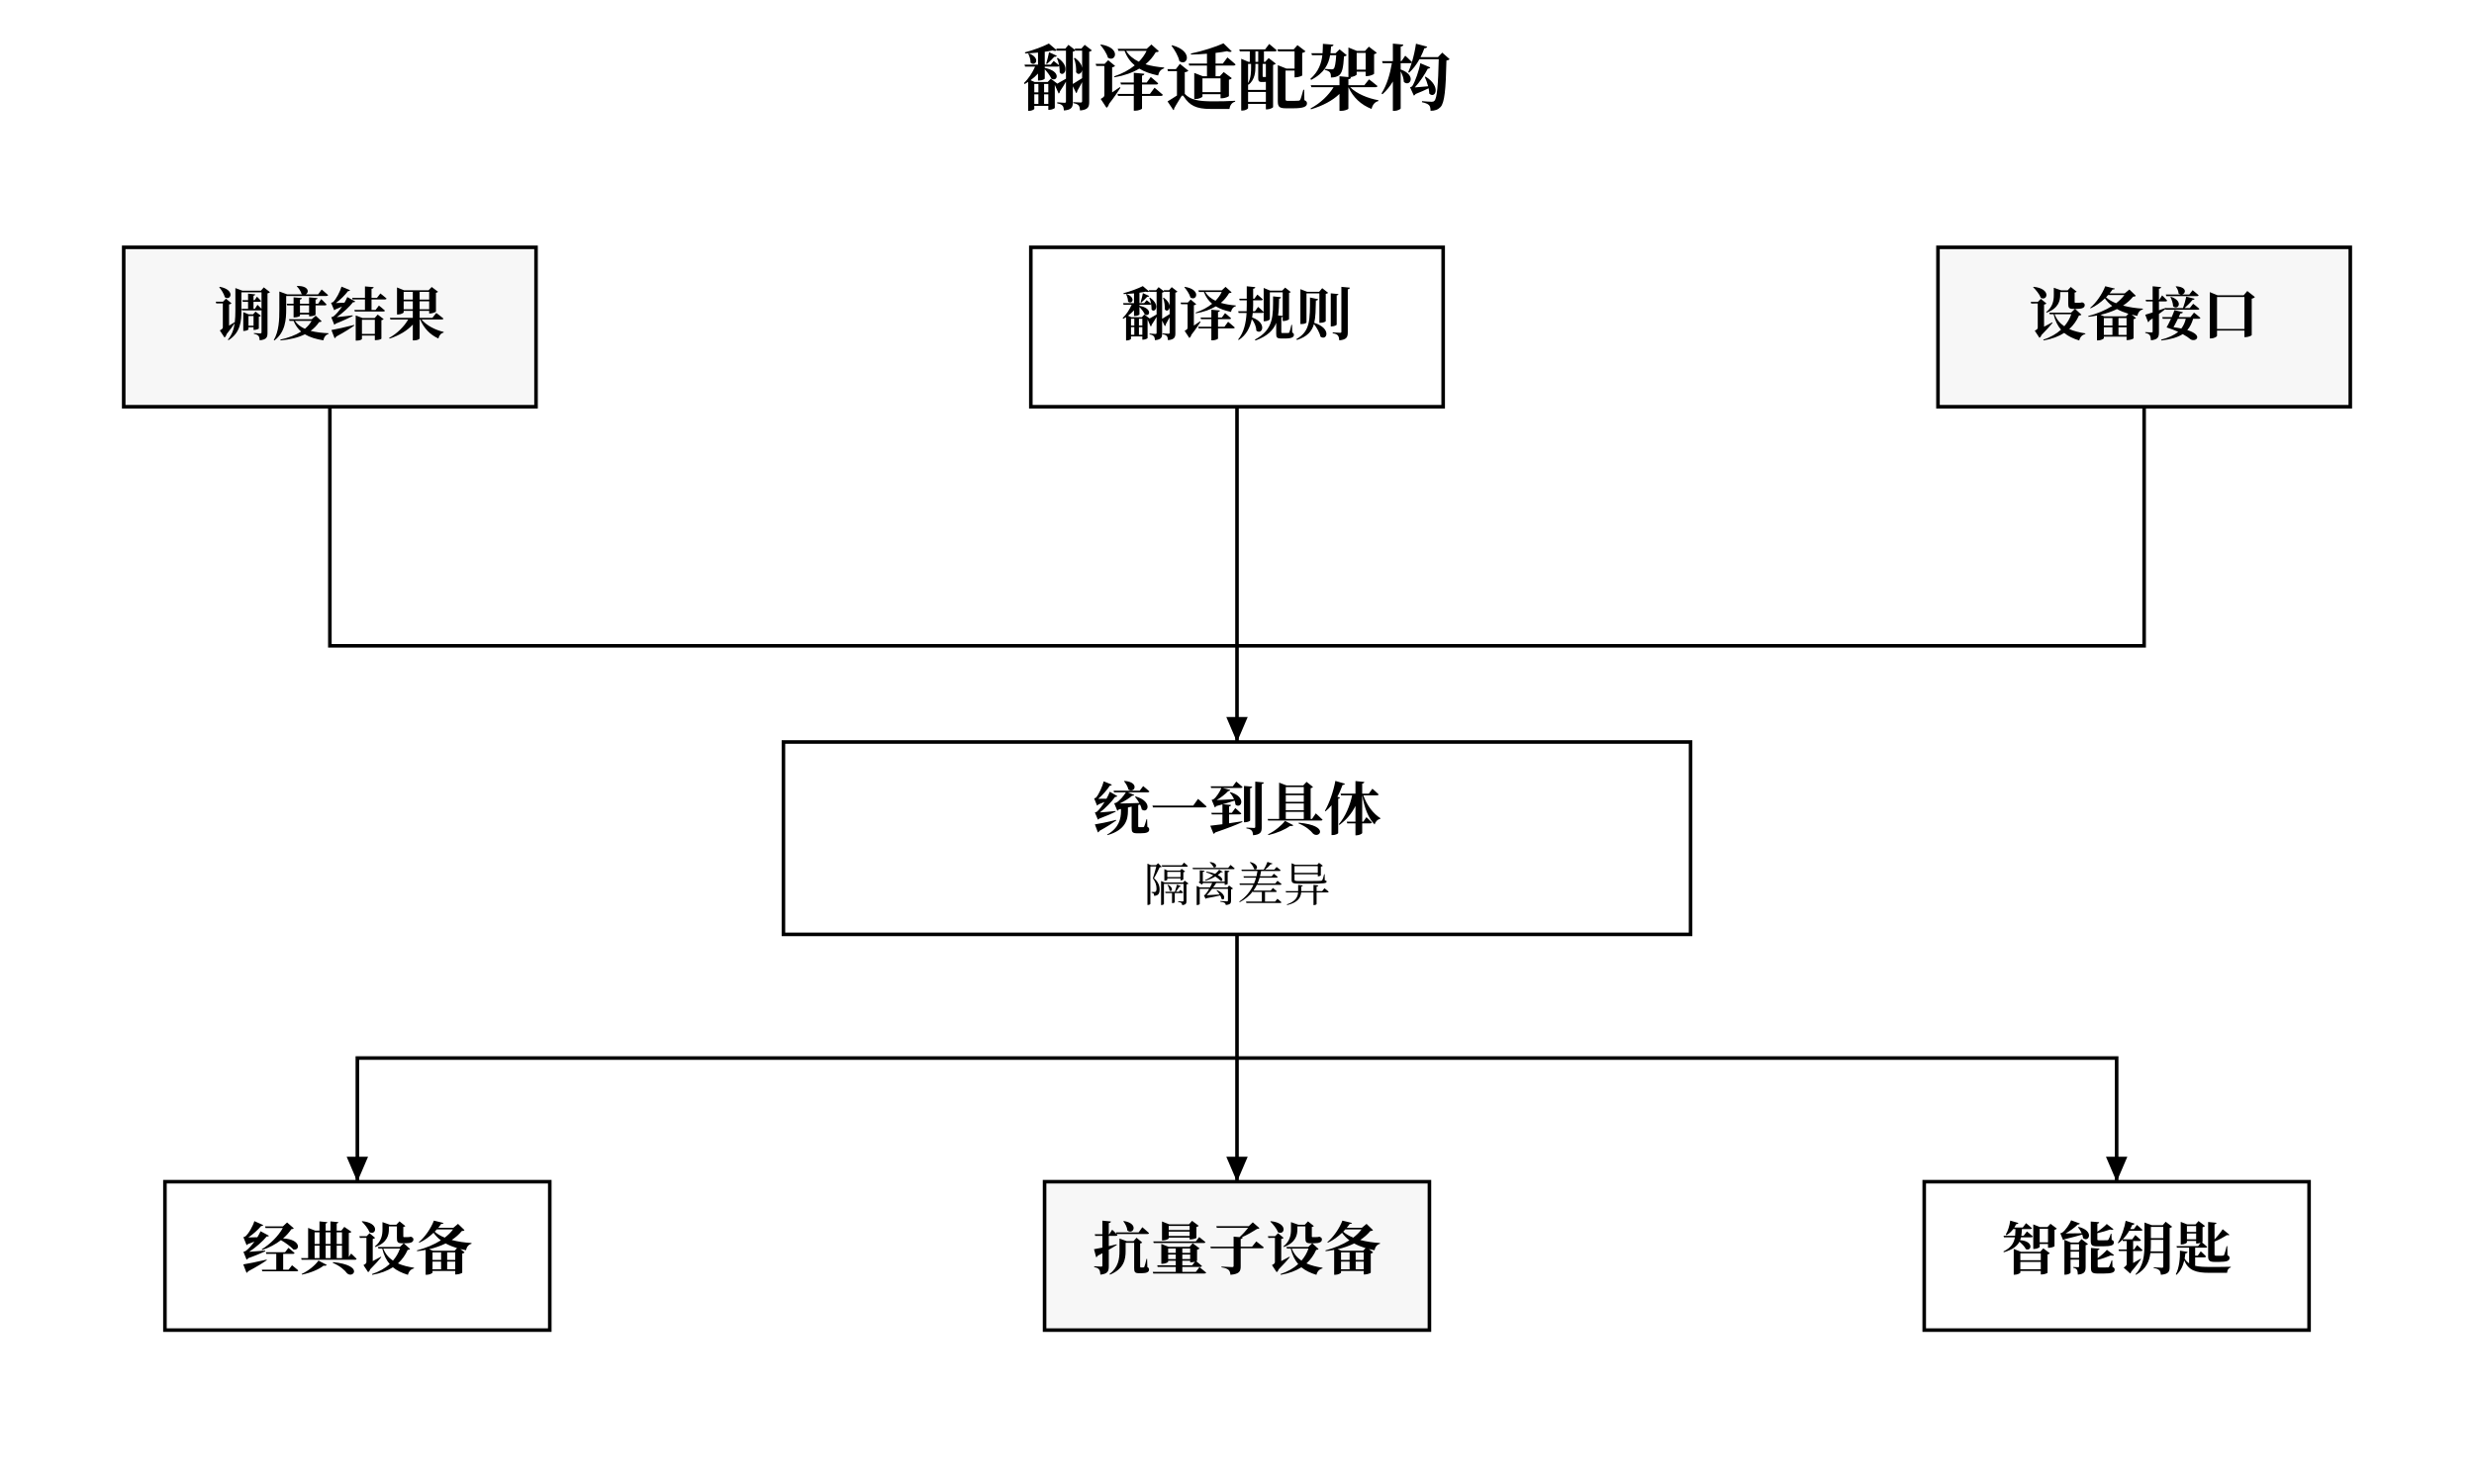
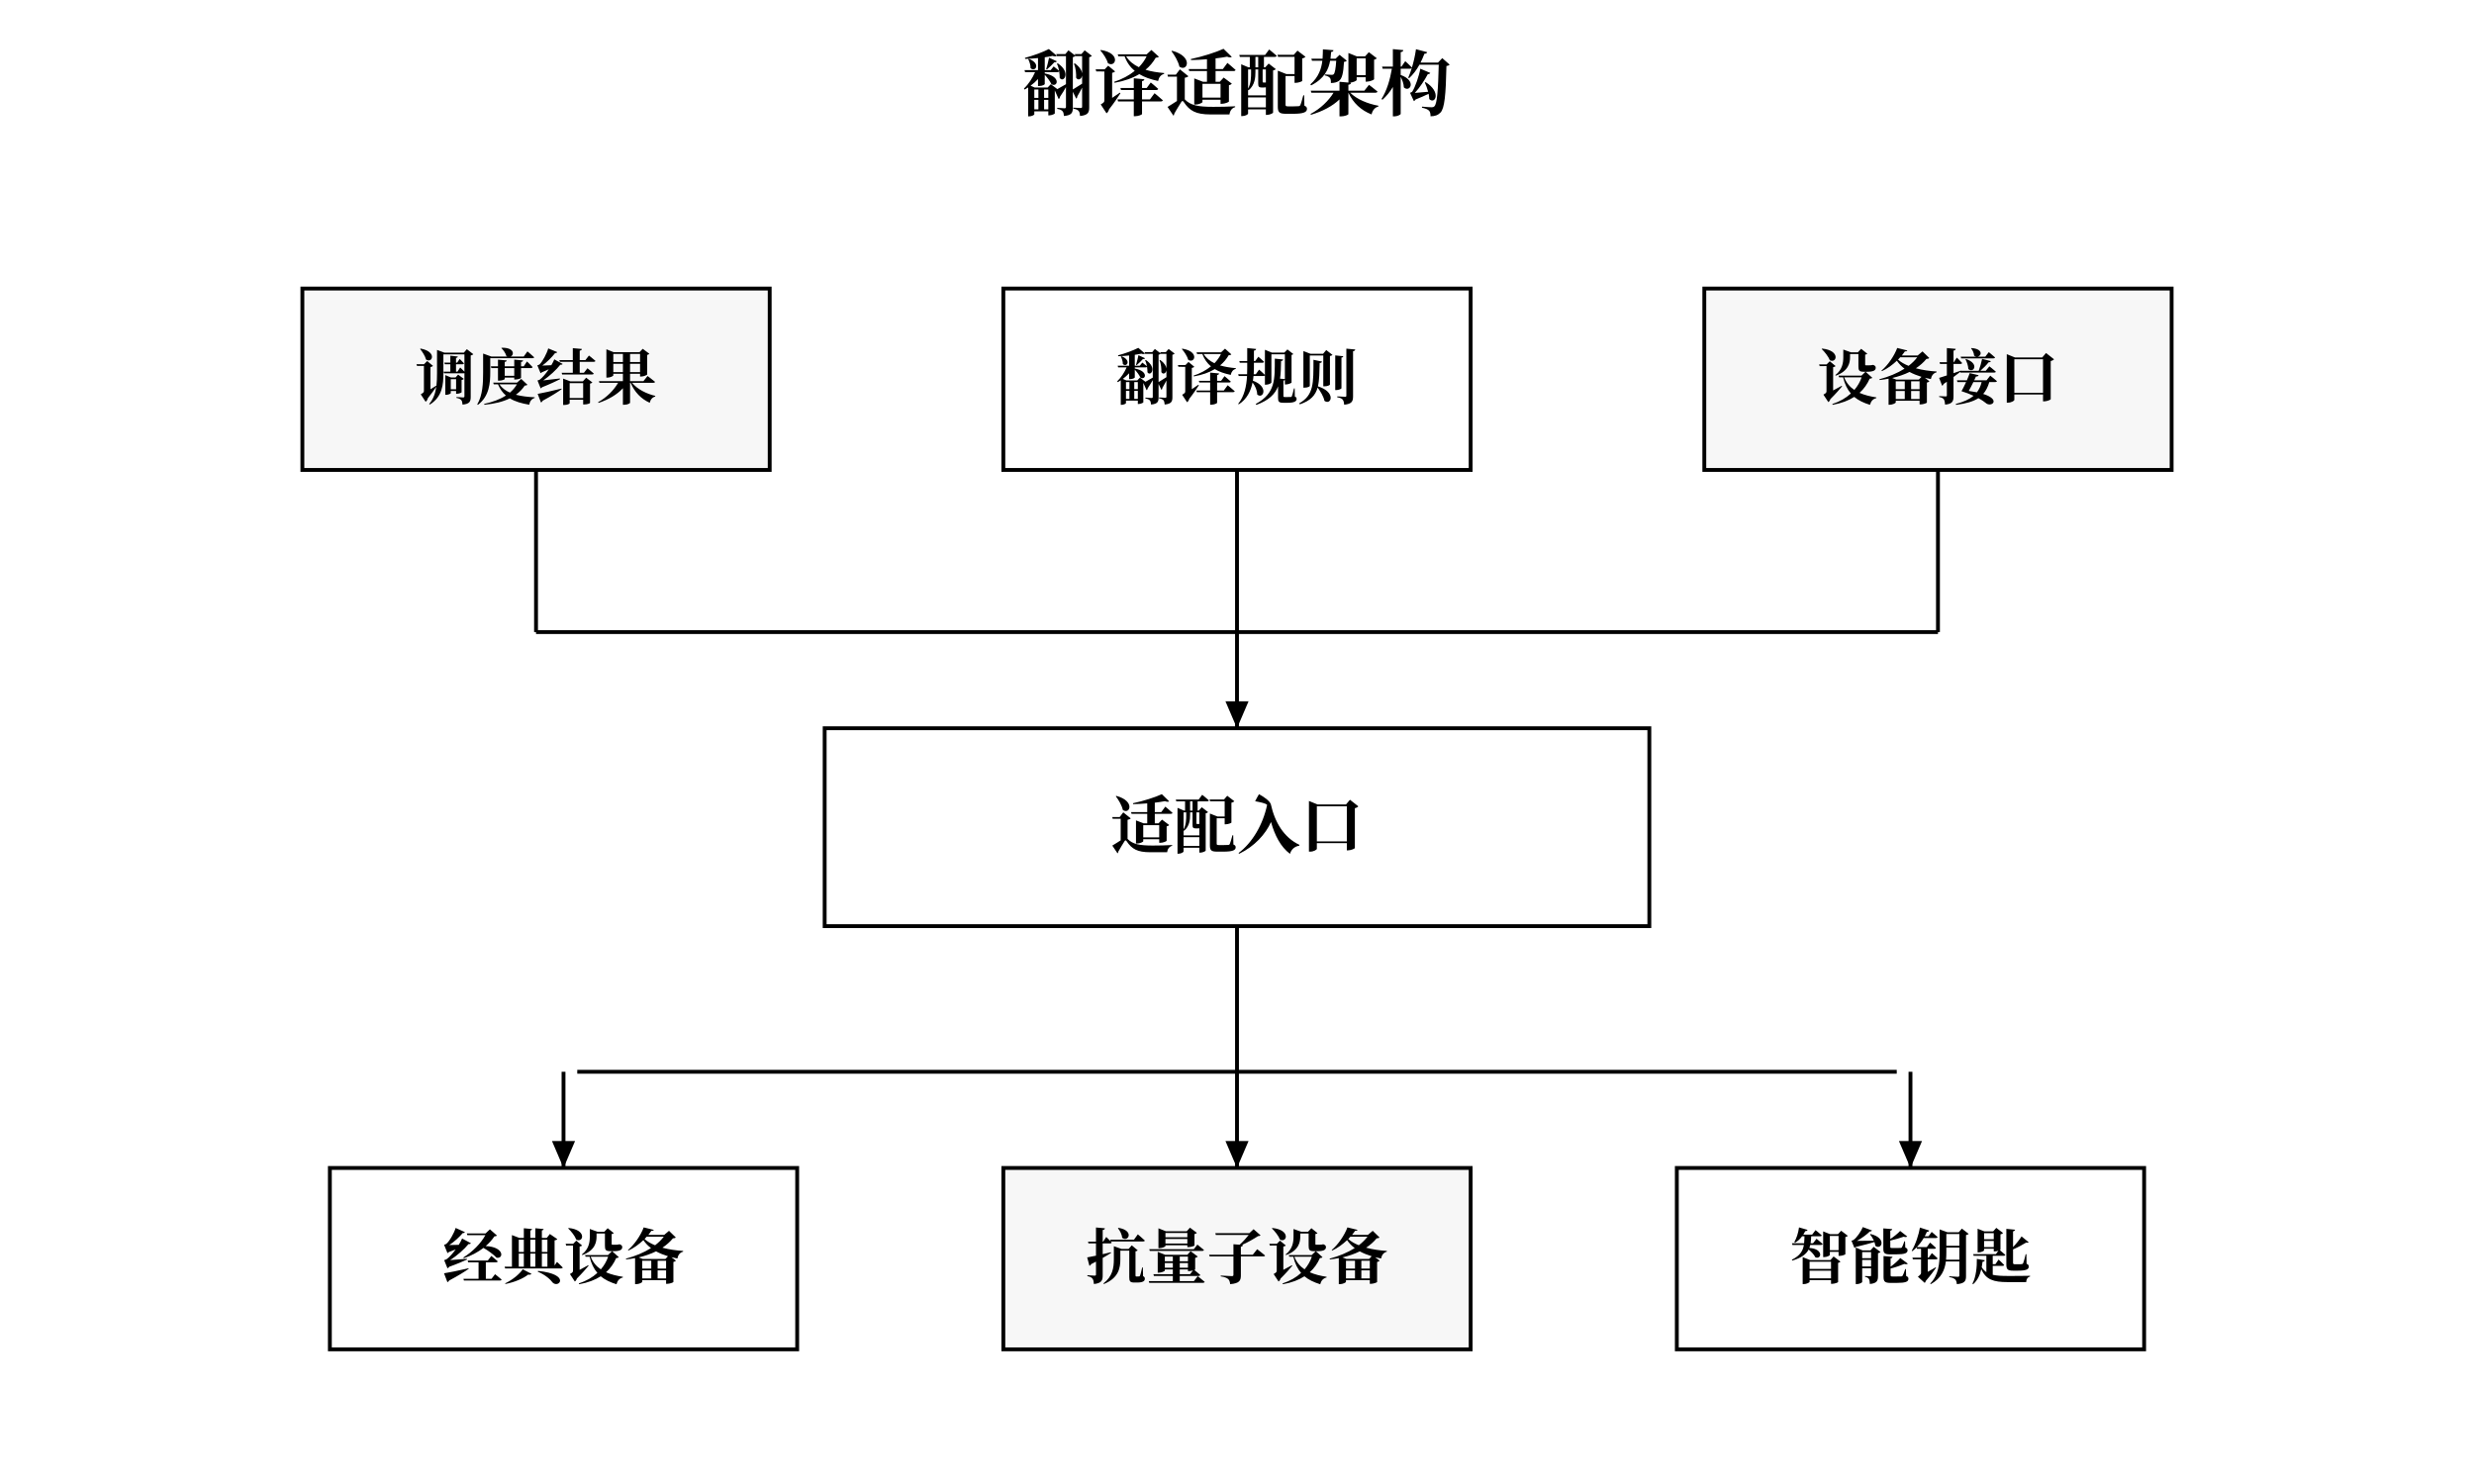
<svg xmlns="http://www.w3.org/2000/svg" width="900" height="540" viewBox="0 0 900 540">
  <defs>
    <marker id="arrow" markerWidth="8" markerHeight="8" refX="7" refY="3" orient="auto" markerUnits="strokeWidth">
      <path d="M0,0 L0,6 L7,3 z" fill="#000000" />
    </marker>
  </defs>
  <rect x="0" y="0" width="900" height="540" fill="#ffffff" />
-   <text x="450.0" y="38" font-family="SimSun, Songti SC, Noto Serif CJK SC, Microsoft YaHei, Arial, sans-serif" font-size="26" font-weight="bold" text-anchor="middle" fill="#000000">翻译适配架构</text>
-   <rect x="45" y="90" width="150" height="58" fill="#f7f7f7" stroke="#000000" stroke-width="1.3" />
-   <text x="120.0" y="122" font-family="SimSun, Songti SC, Noto Serif CJK SC, Microsoft YaHei, Arial, sans-serif" font-size="21" font-weight="bold" text-anchor="middle" fill="#000000">调度结果</text>
-   <rect x="375" y="90" width="150" height="58" fill="#ffffff" stroke="#000000" stroke-width="1.3" />
-   <text x="450.0" y="122" font-family="SimSun, Songti SC, Noto Serif CJK SC, Microsoft YaHei, Arial, sans-serif" font-size="21" font-weight="bold" text-anchor="middle" fill="#000000">翻译规则</text>
-   <rect x="705" y="90" width="150" height="58" fill="#f7f7f7" stroke="#000000" stroke-width="1.3" />
-   <text x="780.0" y="122" font-family="SimSun, Songti SC, Noto Serif CJK SC, Microsoft YaHei, Arial, sans-serif" font-size="21" font-weight="bold" text-anchor="middle" fill="#000000">设备接口</text>
-   <rect x="285" y="270" width="330" height="70" fill="#ffffff" stroke="#000000" stroke-width="1.3" />
-   <text x="450.0" y="302" font-family="SimSun, Songti SC, Noto Serif CJK SC, Microsoft YaHei, Arial, sans-serif" font-size="21" font-weight="bold" text-anchor="middle" fill="#000000">统一到具体</text>
-   <text x="450.0" y="328" font-family="SimSun, Songti SC, Noto Serif CJK SC, Microsoft YaHei, Arial, sans-serif" font-size="17" font-weight="normal" text-anchor="middle" fill="#000000">隔离差异</text>
-   <polyline points="120.0,148 120.0,235 450.0,235" fill="none" stroke="#000000" stroke-width="1.3" />
-   <polyline points="450.0,148 450.0,235 450.0,235" fill="none" stroke="#000000" stroke-width="1.3" />
-   <polyline points="780.0,148 780.0,235 450.0,235" fill="none" stroke="#000000" stroke-width="1.3" />
-   <line x1="450.0" y1="235" x2="450.0" y2="270" stroke="#000000" stroke-width="1.3" marker-end="url(#arrow)" />
-   <line x1="450.0" y1="340" x2="450.0" y2="385" stroke="#000000" stroke-width="1.3" />
-   <rect x="60" y="430" width="140" height="54" fill="#ffffff" stroke="#000000" stroke-width="1.3" />
-   <text x="130.0" y="462" font-family="SimSun, Songti SC, Noto Serif CJK SC, Microsoft YaHei, Arial, sans-serif" font-size="21" font-weight="bold" text-anchor="middle" fill="#000000">经典设备</text>
-   <polyline points="450.0,385 130.0,385 130.0,430" fill="none" stroke="#000000" stroke-width="1.3" marker-end="url(#arrow)" />
-   <rect x="380" y="430" width="140" height="54" fill="#f7f7f7" stroke="#000000" stroke-width="1.3" />
-   <text x="450.0" y="462" font-family="SimSun, Songti SC, Noto Serif CJK SC, Microsoft YaHei, Arial, sans-serif" font-size="21" font-weight="bold" text-anchor="middle" fill="#000000">抗量子设备</text>
-   <polyline points="450.0,385 450.0,385 450.0,430" fill="none" stroke="#000000" stroke-width="1.3" marker-end="url(#arrow)" />
-   <rect x="700" y="430" width="140" height="54" fill="#ffffff" stroke="#000000" stroke-width="1.3" />
-   <text x="770.0" y="462" font-family="SimSun, Songti SC, Noto Serif CJK SC, Microsoft YaHei, Arial, sans-serif" font-size="21" font-weight="bold" text-anchor="middle" fill="#000000">智能钥匙</text>
-   <polyline points="450.0,385 770.0,385 770.0,430" fill="none" stroke="#000000" stroke-width="1.3" marker-end="url(#arrow)" />
+   <text x="450.0" y="40" font-family="SimSun, Songti SC, Noto Serif CJK SC, Microsoft YaHei, Arial, sans-serif" font-size="26" font-weight="bold" text-anchor="middle" fill="#000000">翻译适配架构</text>
+   <rect x="110" y="105" width="170" height="66" fill="#f7f7f7" stroke="#000000" stroke-width="1.4" />
+   <text x="195.0" y="138.0" font-family="SimSun, Songti SC, Noto Serif CJK SC, Microsoft YaHei, Arial, sans-serif" font-size="22" font-weight="bold" text-anchor="middle" dominant-baseline="middle" fill="#000000">调度结果</text>
+   <line x1="195.0" y1="171" x2="195.0" y2="230" stroke="#000000" stroke-width="1.4" />
+   <rect x="365" y="105" width="170" height="66" fill="#ffffff" stroke="#000000" stroke-width="1.4" />
+   <text x="450.0" y="138.0" font-family="SimSun, Songti SC, Noto Serif CJK SC, Microsoft YaHei, Arial, sans-serif" font-size="22" font-weight="bold" text-anchor="middle" dominant-baseline="middle" fill="#000000">翻译规则</text>
+   <line x1="450.0" y1="171" x2="450.0" y2="230" stroke="#000000" stroke-width="1.4" />
+   <rect x="620" y="105" width="170" height="66" fill="#f7f7f7" stroke="#000000" stroke-width="1.4" />
+   <text x="705.0" y="138.0" font-family="SimSun, Songti SC, Noto Serif CJK SC, Microsoft YaHei, Arial, sans-serif" font-size="22" font-weight="bold" text-anchor="middle" dominant-baseline="middle" fill="#000000">设备接口</text>
+   <line x1="705.0" y1="171" x2="705.0" y2="230" stroke="#000000" stroke-width="1.4" />
+   <line x1="195.0" y1="230" x2="705.0" y2="230" stroke="#000000" stroke-width="1.4" />
+   <line x1="450" y1="230" x2="450" y2="265" stroke="#000000" stroke-width="1.4" marker-end="url(#arrow)" />
+   <rect x="300" y="265" width="300" height="72" fill="#ffffff" stroke="#000000" stroke-width="1.4" />
+   <text x="450.0" y="301.0" font-family="SimSun, Songti SC, Noto Serif CJK SC, Microsoft YaHei, Arial, sans-serif" font-size="23" font-weight="bold" text-anchor="middle" dominant-baseline="middle" fill="#000000">适配入口</text>
+   <line x1="450" y1="337" x2="450" y2="390" stroke="#000000" stroke-width="1.4" />
+   <line x1="210" y1="390" x2="690" y2="390" stroke="#000000" stroke-width="1.4" />
+   <line x1="205.0" y1="390" x2="205.0" y2="425" stroke="#000000" stroke-width="1.4" marker-end="url(#arrow)" />
+   <rect x="120" y="425" width="170" height="66" fill="#ffffff" stroke="#000000" stroke-width="1.4" />
+   <text x="205.0" y="458.0" font-family="SimSun, Songti SC, Noto Serif CJK SC, Microsoft YaHei, Arial, sans-serif" font-size="22" font-weight="bold" text-anchor="middle" dominant-baseline="middle" fill="#000000">经典设备</text>
+   <line x1="450.0" y1="390" x2="450.0" y2="425" stroke="#000000" stroke-width="1.4" marker-end="url(#arrow)" />
+   <rect x="365" y="425" width="170" height="66" fill="#f7f7f7" stroke="#000000" stroke-width="1.4" />
+   <text x="450.0" y="458.0" font-family="SimSun, Songti SC, Noto Serif CJK SC, Microsoft YaHei, Arial, sans-serif" font-size="22" font-weight="bold" text-anchor="middle" dominant-baseline="middle" fill="#000000">抗量子设备</text>
+   <line x1="695.0" y1="390" x2="695.0" y2="425" stroke="#000000" stroke-width="1.4" marker-end="url(#arrow)" />
+   <rect x="610" y="425" width="170" height="66" fill="#ffffff" stroke="#000000" stroke-width="1.4" />
+   <text x="695.0" y="458.0" font-family="SimSun, Songti SC, Noto Serif CJK SC, Microsoft YaHei, Arial, sans-serif" font-size="22" font-weight="bold" text-anchor="middle" dominant-baseline="middle" fill="#000000">智能钥匙</text>
</svg>
